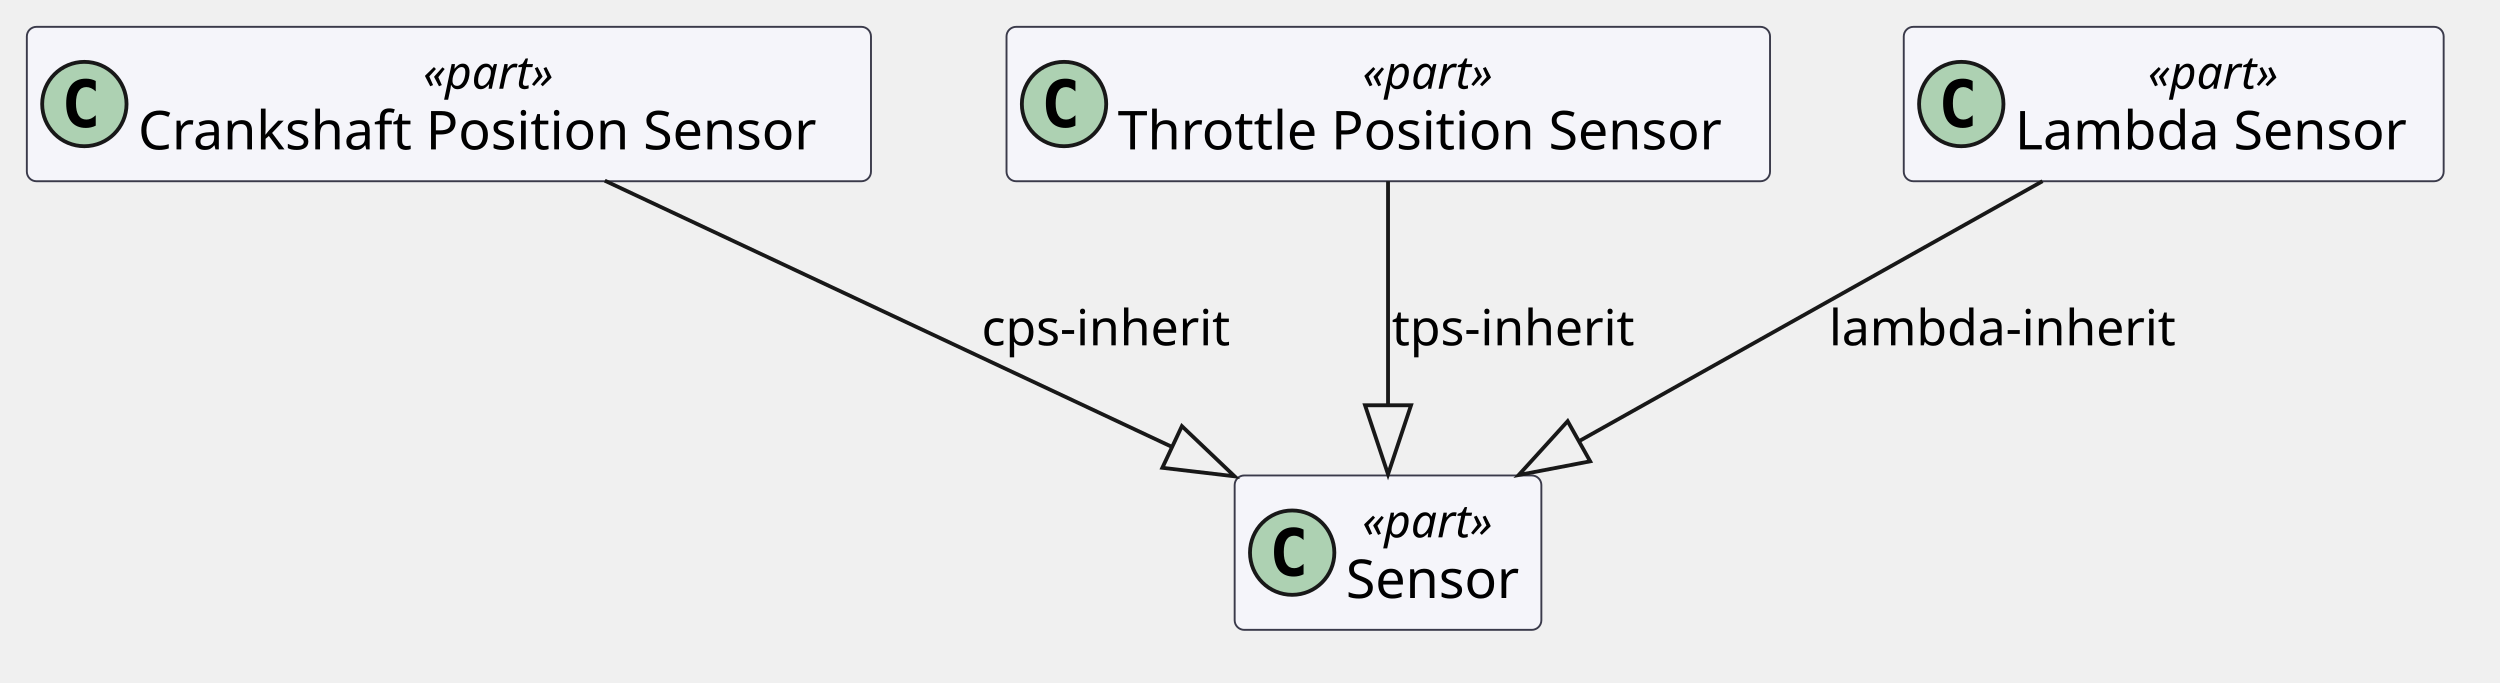
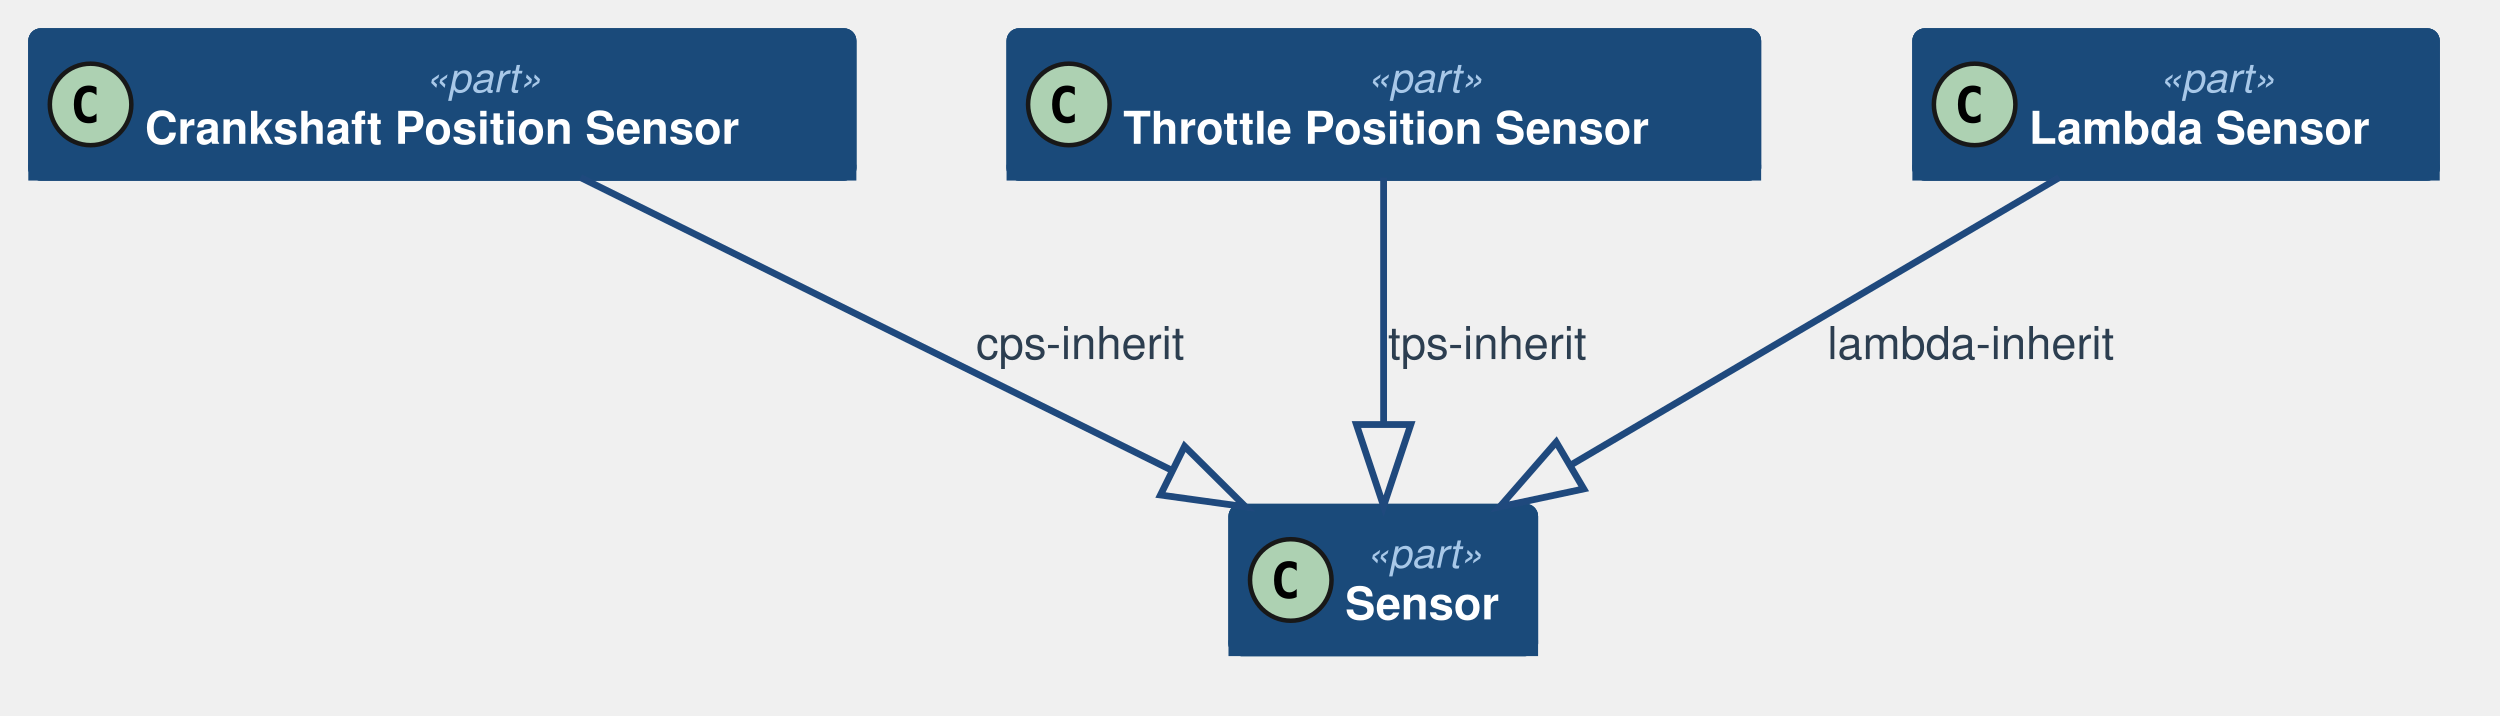
- <svg xmlns="http://www.w3.org/2000/svg" xmlns:xlink="http://www.w3.org/1999/xlink" contentStyleType="text/css" data-diagram-type="CLASS" height="178px" preserveAspectRatio="none" style="width:652px;height:178px;background:#FFFFFF;" version="1.1" viewBox="0 0 652 178" width="652px" zoomAndPan="magnify">
+ <svg xmlns="http://www.w3.org/2000/svg" xmlns:xlink="http://www.w3.org/1999/xlink" contentStyleType="text/css" data-diagram-type="CLASS" height="158px" preserveAspectRatio="none" style="width:552px;height:158px;background:#FFFFFF;" version="1.1" viewBox="0 0 552 158" width="552px" zoomAndPan="magnify">
  <defs />
  <g>
-     <g class="entity" data-qualified-name="sensor_block" data-source-line="7" id="ent0001">
+     <g class="entity" data-qualified-name="sensor_block" data-source-line="4" id="ent0001">
      <a href="https://github.com/sjames/syscribe/blob/main/model_auto/System/Sensors/Sensor.md" target="_top" title="https://github.com/sjames/syscribe/blob/main/model_auto/System/Sensors/Sensor.md" xlink:actuate="onRequest" xlink:href="https://github.com/sjames/syscribe/blob/main/model_auto/System/Sensors/Sensor.md" xlink:show="new" xlink:title="https://github.com/sjames/syscribe/blob/main/model_auto/System/Sensors/Sensor.md" xlink:type="simple">
-         <rect fill="#F5F5FA" height="40.266" rx="2.5" ry="2.5" style="stroke:#3A3A4A;stroke-width:0.5;" width="79.988" x="322" y="124" />
-         <ellipse cx="337" cy="144.133" fill="#ADD1B2" rx="11" ry="11" style="stroke:#181818;stroke-width:1;" />
-         <path d="M339.969,149.773 Q339.391,150.07 338.75,150.211 Q338.109,150.367 337.406,150.367 Q334.906,150.367 333.578,148.727 Q332.266,147.07 332.266,143.945 Q332.266,140.82 333.578,139.164 Q334.906,137.508 337.406,137.508 Q338.109,137.508 338.75,137.664 Q339.406,137.82 339.969,138.117 L339.969,140.836 Q339.344,140.258 338.75,139.992 Q338.156,139.711 337.531,139.711 Q336.188,139.711 335.5,140.789 Q334.812,141.852 334.812,143.945 Q334.812,146.039 335.5,147.117 Q336.188,148.18 337.531,148.18 Q338.156,148.18 338.75,147.914 Q339.344,147.633 339.969,147.055 L339.969,149.773 Z " fill="#000000" />
-         <text fill="#000000" font-family="sans-serif" font-size="12" font-style="italic" lengthAdjust="spacing" textLength="39.422" x="355.283" y="140.139">«part»</text>
-         <text fill="#000000" font-family="sans-serif" font-size="14" lengthAdjust="spacing" textLength="47.988" x="351" y="155.964">Sensor</text>
+         <rect fill="#D4E6F1" height="32.117" rx="2" ry="2" style="stroke:#1A4A7A;stroke-width:1.5;" width="66.857" x="272" y="112" />
+         <rect fill="#1A4A7A" height="32.117" rx="2" ry="2" style="stroke:#1A4A7A;stroke-width:1.5;" width="66.857" x="272" y="112" />
+         <rect fill="#1A4A7A" height="2" style="stroke:#1A4A7A;stroke-width:1.5;" width="66.857" x="272" y="142.117" />
+         <rect fill="none" height="32.117" rx="2" ry="2" style="stroke:#1A4A7A;stroke-width:1.5;" width="66.857" x="272" y="112" />
+         <ellipse cx="285" cy="128.059" fill="#ADD1B2" rx="9" ry="9" style="stroke:#181818;stroke-width:1;" />
+         <path d="M286.312,131.824 Q285.938,132.027 285.516,132.121 Q285.109,132.215 284.641,132.215 Q283.031,132.215 282.172,131.152 Q281.312,130.074 281.312,128.059 Q281.312,126.027 282.172,124.965 Q283.031,123.887 284.641,123.887 Q285.109,123.887 285.516,123.996 Q285.938,124.09 286.312,124.277 L286.312,126.043 Q285.891,125.668 285.5,125.496 Q285.125,125.324 284.719,125.324 Q283.859,125.324 283.406,126.012 Q282.969,126.699 282.969,128.059 Q282.969,129.418 283.406,130.106 Q283.859,130.793 284.719,130.793 Q285.125,130.793 285.5,130.621 Q285.891,130.449 286.312,130.059 L286.312,131.824 Z " fill="#000000" />
+         <text fill="#A8C8E8" font-family="Helvetica Neue, Helvetica, Arial, sans-serif" font-size="9" font-style="italic" lengthAdjust="spacing" textLength="29.566" x="301.646" y="125.354">«part»</text>
+         <text fill="#FFFFFF" font-family="'Helvetica Neue, Helvetica, Arial, sans-serif'" font-size="10" font-weight="700" lengthAdjust="spacing" textLength="38.857" x="297" y="136.759">Sensor</text>
      </a>
    </g>
-     <g class="entity" data-qualified-name="cps_block" data-source-line="8" id="ent0002">
+     <g class="entity" data-qualified-name="cps_block" data-source-line="5" id="ent0002">
      <a href="https://github.com/sjames/syscribe/blob/main/model_auto/System/Sensors/CrankshaftPositionSensor.md" target="_top" title="https://github.com/sjames/syscribe/blob/main/model_auto/System/Sensors/CrankshaftPositionSensor.md" xlink:actuate="onRequest" xlink:href="https://github.com/sjames/syscribe/blob/main/model_auto/System/Sensors/CrankshaftPositionSensor.md" xlink:show="new" xlink:title="https://github.com/sjames/syscribe/blob/main/model_auto/System/Sensors/CrankshaftPositionSensor.md" xlink:type="simple">
-         <rect fill="#F5F5FA" height="40.266" rx="2.5" ry="2.5" style="stroke:#3A3A4A;stroke-width:0.5;" width="220.152" x="7" y="7" />
-         <ellipse cx="22" cy="27.133" fill="#ADD1B2" rx="11" ry="11" style="stroke:#181818;stroke-width:1;" />
-         <path d="M24.969,32.773 Q24.391,33.07 23.75,33.211 Q23.109,33.367 22.406,33.367 Q19.906,33.367 18.578,31.727 Q17.266,30.07 17.266,26.945 Q17.266,23.82 18.578,22.164 Q19.906,20.508 22.406,20.508 Q23.109,20.508 23.75,20.664 Q24.406,20.82 24.969,21.117 L24.969,23.836 Q24.344,23.258 23.75,22.992 Q23.156,22.711 22.531,22.711 Q21.188,22.711 20.5,23.789 Q19.812,24.852 19.812,26.945 Q19.812,29.039 20.5,30.117 Q21.188,31.18 22.531,31.18 Q23.156,31.18 23.75,30.914 Q24.344,30.633 24.969,30.055 L24.969,32.773 Z " fill="#000000" />
-         <text fill="#000000" font-family="sans-serif" font-size="12" font-style="italic" lengthAdjust="spacing" textLength="39.422" x="110.365" y="23.139">«part»</text>
-         <text fill="#000000" font-family="sans-serif" font-size="14" lengthAdjust="spacing" textLength="188.152" x="36" y="38.964">Crankshaft Position Sensor</text>
+         <rect fill="#D4E6F1" height="32.117" rx="2" ry="2" style="stroke:#1A4A7A;stroke-width:1.5;" width="181.335" x="7" y="7" />
+         <rect fill="#1A4A7A" height="32.117" rx="2" ry="2" style="stroke:#1A4A7A;stroke-width:1.5;" width="181.335" x="7" y="7" />
+         <rect fill="#1A4A7A" height="2" style="stroke:#1A4A7A;stroke-width:1.5;" width="181.335" x="7" y="37.117" />
+         <rect fill="none" height="32.117" rx="2" ry="2" style="stroke:#1A4A7A;stroke-width:1.5;" width="181.335" x="7" y="7" />
+         <ellipse cx="20" cy="23.059" fill="#ADD1B2" rx="9" ry="9" style="stroke:#181818;stroke-width:1;" />
+         <path d="M21.312,26.824 Q20.938,27.027 20.516,27.121 Q20.109,27.215 19.641,27.215 Q18.031,27.215 17.172,26.152 Q16.312,25.074 16.312,23.059 Q16.312,21.027 17.172,19.965 Q18.031,18.887 19.641,18.887 Q20.109,18.887 20.516,18.996 Q20.938,19.09 21.312,19.277 L21.312,21.043 Q20.891,20.668 20.5,20.496 Q20.125,20.324 19.719,20.324 Q18.859,20.324 18.406,21.012 Q17.969,21.699 17.969,23.059 Q17.969,24.418 18.406,25.105 Q18.859,25.793 19.719,25.793 Q20.125,25.793 20.5,25.621 Q20.891,25.449 21.312,25.059 L21.312,26.824 Z " fill="#000000" />
+         <text fill="#A8C8E8" font-family="Helvetica Neue, Helvetica, Arial, sans-serif" font-size="9" font-style="italic" lengthAdjust="spacing" textLength="29.566" x="93.884" y="20.354">«part»</text>
+         <text fill="#FFFFFF" font-family="'Helvetica Neue, Helvetica, Arial, sans-serif'" font-size="10" font-weight="700" lengthAdjust="spacing" textLength="153.335" x="32" y="31.759">Crankshaft Position Sensor</text>
      </a>
    </g>
-     <g class="entity" data-qualified-name="tps_block" data-source-line="9" id="ent0003">
+     <g class="entity" data-qualified-name="tps_block" data-source-line="6" id="ent0003">
      <a href="https://github.com/sjames/syscribe/blob/main/model_auto/System/Sensors/ThrottlePositionSensor.md" target="_top" title="https://github.com/sjames/syscribe/blob/main/model_auto/System/Sensors/ThrottlePositionSensor.md" xlink:actuate="onRequest" xlink:href="https://github.com/sjames/syscribe/blob/main/model_auto/System/Sensors/ThrottlePositionSensor.md" xlink:show="new" xlink:title="https://github.com/sjames/syscribe/blob/main/model_auto/System/Sensors/ThrottlePositionSensor.md" xlink:type="simple">
-         <rect fill="#F5F5FA" height="40.266" rx="2.5" ry="2.5" style="stroke:#3A3A4A;stroke-width:0.5;" width="199.125" x="262.5" y="7" />
-         <ellipse cx="277.5" cy="27.133" fill="#ADD1B2" rx="11" ry="11" style="stroke:#181818;stroke-width:1;" />
-         <path d="M280.469,32.773 Q279.891,33.07 279.25,33.211 Q278.609,33.367 277.906,33.367 Q275.406,33.367 274.078,31.727 Q272.766,30.07 272.766,26.945 Q272.766,23.82 274.078,22.164 Q275.406,20.508 277.906,20.508 Q278.609,20.508 279.25,20.664 Q279.906,20.82 280.469,21.117 L280.469,23.836 Q279.844,23.258 279.25,22.992 Q278.656,22.711 278.031,22.711 Q276.688,22.711 276,23.789 Q275.312,24.852 275.312,26.945 Q275.312,29.039 276,30.117 Q276.688,31.18 278.031,31.18 Q278.656,31.18 279.25,30.914 Q279.844,30.633 280.469,30.055 L280.469,32.773 Z " fill="#000000" />
-         <text fill="#000000" font-family="sans-serif" font-size="12" font-style="italic" lengthAdjust="spacing" textLength="39.422" x="355.352" y="23.139">«part»</text>
-         <text fill="#000000" font-family="sans-serif" font-size="14" lengthAdjust="spacing" textLength="167.125" x="291.5" y="38.964">Throttle Position Sensor</text>
+         <rect fill="#D4E6F1" height="32.117" rx="2" ry="2" style="stroke:#1A4A7A;stroke-width:1.5;" width="165.109" x="223" y="7" />
+         <rect fill="#1A4A7A" height="32.117" rx="2" ry="2" style="stroke:#1A4A7A;stroke-width:1.5;" width="165.109" x="223" y="7" />
+         <rect fill="#1A4A7A" height="2" style="stroke:#1A4A7A;stroke-width:1.5;" width="165.109" x="223" y="37.117" />
+         <rect fill="none" height="32.117" rx="2" ry="2" style="stroke:#1A4A7A;stroke-width:1.5;" width="165.109" x="223" y="7" />
+         <ellipse cx="236" cy="23.059" fill="#ADD1B2" rx="9" ry="9" style="stroke:#181818;stroke-width:1;" />
+         <path d="M237.312,26.824 Q236.938,27.027 236.516,27.121 Q236.109,27.215 235.641,27.215 Q234.031,27.215 233.172,26.152 Q232.312,25.074 232.312,23.059 Q232.312,21.027 233.172,19.965 Q234.031,18.887 235.641,18.887 Q236.109,18.887 236.516,18.996 Q236.938,19.09 237.312,19.277 L237.312,21.043 Q236.891,20.668 236.5,20.496 Q236.125,20.324 235.719,20.324 Q234.859,20.324 234.406,21.012 Q233.969,21.699 233.969,23.059 Q233.969,24.418 234.406,25.105 Q234.859,25.793 235.719,25.793 Q236.125,25.793 236.5,25.621 Q236.891,25.449 237.312,25.059 L237.312,26.824 Z " fill="#000000" />
+         <text fill="#A8C8E8" font-family="Helvetica Neue, Helvetica, Arial, sans-serif" font-size="9" font-style="italic" lengthAdjust="spacing" textLength="29.566" x="301.772" y="20.354">«part»</text>
+         <text fill="#FFFFFF" font-family="'Helvetica Neue, Helvetica, Arial, sans-serif'" font-size="10" font-weight="700" lengthAdjust="spacing" textLength="137.109" x="248" y="31.759">Throttle Position Sensor</text>
      </a>
    </g>
-     <g class="entity" data-qualified-name="lambda_block" data-source-line="10" id="ent0004">
+     <g class="entity" data-qualified-name="lambda_block" data-source-line="7" id="ent0004">
      <a href="https://github.com/sjames/syscribe/blob/main/model_auto/System/Sensors/LambdaSensor.md" target="_top" title="https://github.com/sjames/syscribe/blob/main/model_auto/System/Sensors/LambdaSensor.md" xlink:actuate="onRequest" xlink:href="https://github.com/sjames/syscribe/blob/main/model_auto/System/Sensors/LambdaSensor.md" xlink:show="new" xlink:title="https://github.com/sjames/syscribe/blob/main/model_auto/System/Sensors/LambdaSensor.md" xlink:type="simple">
-         <rect fill="#F5F5FA" height="40.266" rx="2.5" ry="2.5" style="stroke:#3A3A4A;stroke-width:0.5;" width="140.808" x="496.5" y="7" />
-         <ellipse cx="511.5" cy="27.133" fill="#ADD1B2" rx="11" ry="11" style="stroke:#181818;stroke-width:1;" />
-         <path d="M514.469,32.773 Q513.891,33.07 513.25,33.211 Q512.609,33.367 511.906,33.367 Q509.406,33.367 508.078,31.727 Q506.766,30.07 506.766,26.945 Q506.766,23.82 508.078,22.164 Q509.406,20.508 511.906,20.508 Q512.609,20.508 513.25,20.664 Q513.906,20.82 514.469,21.117 L514.469,23.836 Q513.844,23.258 513.25,22.992 Q512.656,22.711 512.031,22.711 Q510.688,22.711 510,23.789 Q509.312,24.852 509.312,26.945 Q509.312,29.039 510,30.117 Q510.688,31.18 512.031,31.18 Q512.656,31.18 513.25,30.914 Q513.844,30.633 514.469,30.055 L514.469,32.773 Z " fill="#000000" />
-         <text fill="#000000" font-family="sans-serif" font-size="12" font-style="italic" lengthAdjust="spacing" textLength="39.422" x="560.193" y="23.139">«part»</text>
-         <text fill="#000000" font-family="sans-serif" font-size="14" lengthAdjust="spacing" textLength="108.808" x="525.5" y="38.964">Lambda Sensor</text>
+         <rect fill="#D4E6F1" height="32.117" rx="2" ry="2" style="stroke:#1A4A7A;stroke-width:1.5;" width="114.943" x="423" y="7" />
+         <rect fill="#1A4A7A" height="32.117" rx="2" ry="2" style="stroke:#1A4A7A;stroke-width:1.5;" width="114.943" x="423" y="7" />
+         <rect fill="#1A4A7A" height="2" style="stroke:#1A4A7A;stroke-width:1.5;" width="114.943" x="423" y="37.117" />
+         <rect fill="none" height="32.117" rx="2" ry="2" style="stroke:#1A4A7A;stroke-width:1.5;" width="114.943" x="423" y="7" />
+         <ellipse cx="436" cy="23.059" fill="#ADD1B2" rx="9" ry="9" style="stroke:#181818;stroke-width:1;" />
+         <path d="M437.312,26.824 Q436.938,27.027 436.516,27.121 Q436.109,27.215 435.641,27.215 Q434.031,27.215 433.172,26.152 Q432.312,25.074 432.312,23.059 Q432.312,21.027 433.172,19.965 Q434.031,18.887 435.641,18.887 Q436.109,18.887 436.516,18.996 Q436.938,19.09 437.312,19.277 L437.312,21.043 Q436.891,20.668 436.5,20.496 Q436.125,20.324 435.719,20.324 Q434.859,20.324 434.406,21.012 Q433.969,21.699 433.969,23.059 Q433.969,24.418 434.406,25.105 Q434.859,25.793 435.719,25.793 Q436.125,25.793 436.5,25.621 Q436.891,25.449 437.312,25.059 L437.312,26.824 Z " fill="#000000" />
+         <text fill="#A8C8E8" font-family="Helvetica Neue, Helvetica, Arial, sans-serif" font-size="9" font-style="italic" lengthAdjust="spacing" textLength="29.566" x="476.688" y="20.354">«part»</text>
+         <text fill="#FFFFFF" font-family="'Helvetica Neue, Helvetica, Arial, sans-serif'" font-size="10" font-weight="700" lengthAdjust="spacing" textLength="86.943" x="448" y="31.759">Lambda Sensor</text>
      </a>
    </g>
-     <g class="link" data-entity-1="ent0002" data-entity-2="ent0001" data-link-type="extension" data-source-line="12" id="lnk5">
-       <path codeLine="12" d="M157.73,47.12 C203.31,68.51 260.407,95.31 305.687,116.57" fill="none" id="cps_block-to-sensor_block" style="stroke:#181818;stroke-width:1;" />
-       <polygon fill="none" points="321.98,124.22,308.237,111.139,303.137,122.001,321.98,124.22" style="stroke:#181818;stroke-width:1;stroke-linejoin:miter;stroke-miterlimit:10;" />
-       <text fill="#000000" font-family="sans-serif" font-size="13" lengthAdjust="spacing" textLength="69.005" x="256" y="90.067">cps-inherit</text>
+     <g class="link" data-entity-1="ent0002" data-entity-2="ent0001" data-link-type="extension" data-source-line="9" id="lnk5">
+       <path codeLine="9" d="M128.19,39.2 C167.63,58.73 219.56,84.441 258.89,103.921" fill="none" id="cps_block-to-sensor_block" style="stroke:#1F497D;stroke-width:1.5;" />
+       <polygon fill="none" points="275.02,111.91,261.553,98.544,256.227,109.298,275.02,111.91" style="stroke:#1F497D;stroke-width:1.5;stroke-linejoin:miter;stroke-miterlimit:10;" />
+       <text fill="#2C3E50" font-family="'Helvetica Neue, Helvetica, Arial, sans-serif'" font-size="10" lengthAdjust="spacing" textLength="53.081" x="215.5" y="79.282">cps-inherit</text>
    </g>
-     <g class="link" data-entity-1="ent0003" data-entity-2="ent0001" data-link-type="extension" data-source-line="13" id="lnk6">
-       <path codeLine="13" d="M362,47.25 C362,68.48 362,84.44 362,105.69" fill="none" id="tps_block-to-sensor_block" style="stroke:#181818;stroke-width:1;" />
-       <polygon fill="none" points="362,123.69,368,105.69,356,105.69,362,123.69" style="stroke:#181818;stroke-width:1;stroke-linejoin:miter;stroke-miterlimit:10;" />
-       <text fill="#000000" font-family="sans-serif" font-size="13" lengthAdjust="spacing" textLength="66.955" x="363" y="90.067">tps-inherit</text>
+     <g class="link" data-entity-1="ent0003" data-entity-2="ent0001" data-link-type="extension" data-source-line="10" id="lnk6">
+       <path codeLine="10" d="M305.5,39.2 C305.5,58.67 305.5,74.24 305.5,93.74" fill="none" id="tps_block-to-sensor_block" style="stroke:#1F497D;stroke-width:1.5;" />
+       <polygon fill="none" points="305.5,111.74,311.5,93.74,299.5,93.74,305.5,111.74" style="stroke:#1F497D;stroke-width:1.5;stroke-linejoin:miter;stroke-miterlimit:10;" />
+       <text fill="#2C3E50" font-family="'Helvetica Neue, Helvetica, Arial, sans-serif'" font-size="10" lengthAdjust="spacing" textLength="51.504" x="306.5" y="79.282">tps-inherit</text>
    </g>
-     <g class="link" data-entity-1="ent0004" data-entity-2="ent0001" data-link-type="extension" data-source-line="14" id="lnk7">
-       <path codeLine="14" d="M532.69,47.25 C494.73,68.54 449.649,93.835 411.779,115.075" fill="none" id="lambda_block-to-sensor_block" style="stroke:#181818;stroke-width:1;" />
-       <polygon fill="none" points="396.08,123.88,414.714,120.308,408.844,109.842,396.08,123.88" style="stroke:#181818;stroke-width:1;stroke-linejoin:miter;stroke-miterlimit:10;" />
-       <text fill="#000000" font-family="sans-serif" font-size="13" lengthAdjust="spacing" textLength="95.545" x="477" y="90.067">lambda-inherit</text>
+     <g class="link" data-entity-1="ent0004" data-entity-2="ent0001" data-link-type="extension" data-source-line="11" id="lnk7">
+       <path codeLine="11" d="M454.68,39.2 C421.5,58.73 379.753,83.3 346.653,102.78" fill="none" id="lambda_block-to-sensor_block" style="stroke:#1F497D;stroke-width:1.5;" />
+       <polygon fill="none" points="331.14,111.91,349.696,107.951,343.61,97.609,331.14,111.91" style="stroke:#1F497D;stroke-width:1.5;stroke-linejoin:miter;stroke-miterlimit:10;" />
+       <text fill="#2C3E50" font-family="'Helvetica Neue, Helvetica, Arial, sans-serif'" font-size="10" lengthAdjust="spacing" textLength="73.496" x="403.5" y="79.282">lambda-inherit</text>
    </g>
  </g>
</svg>
